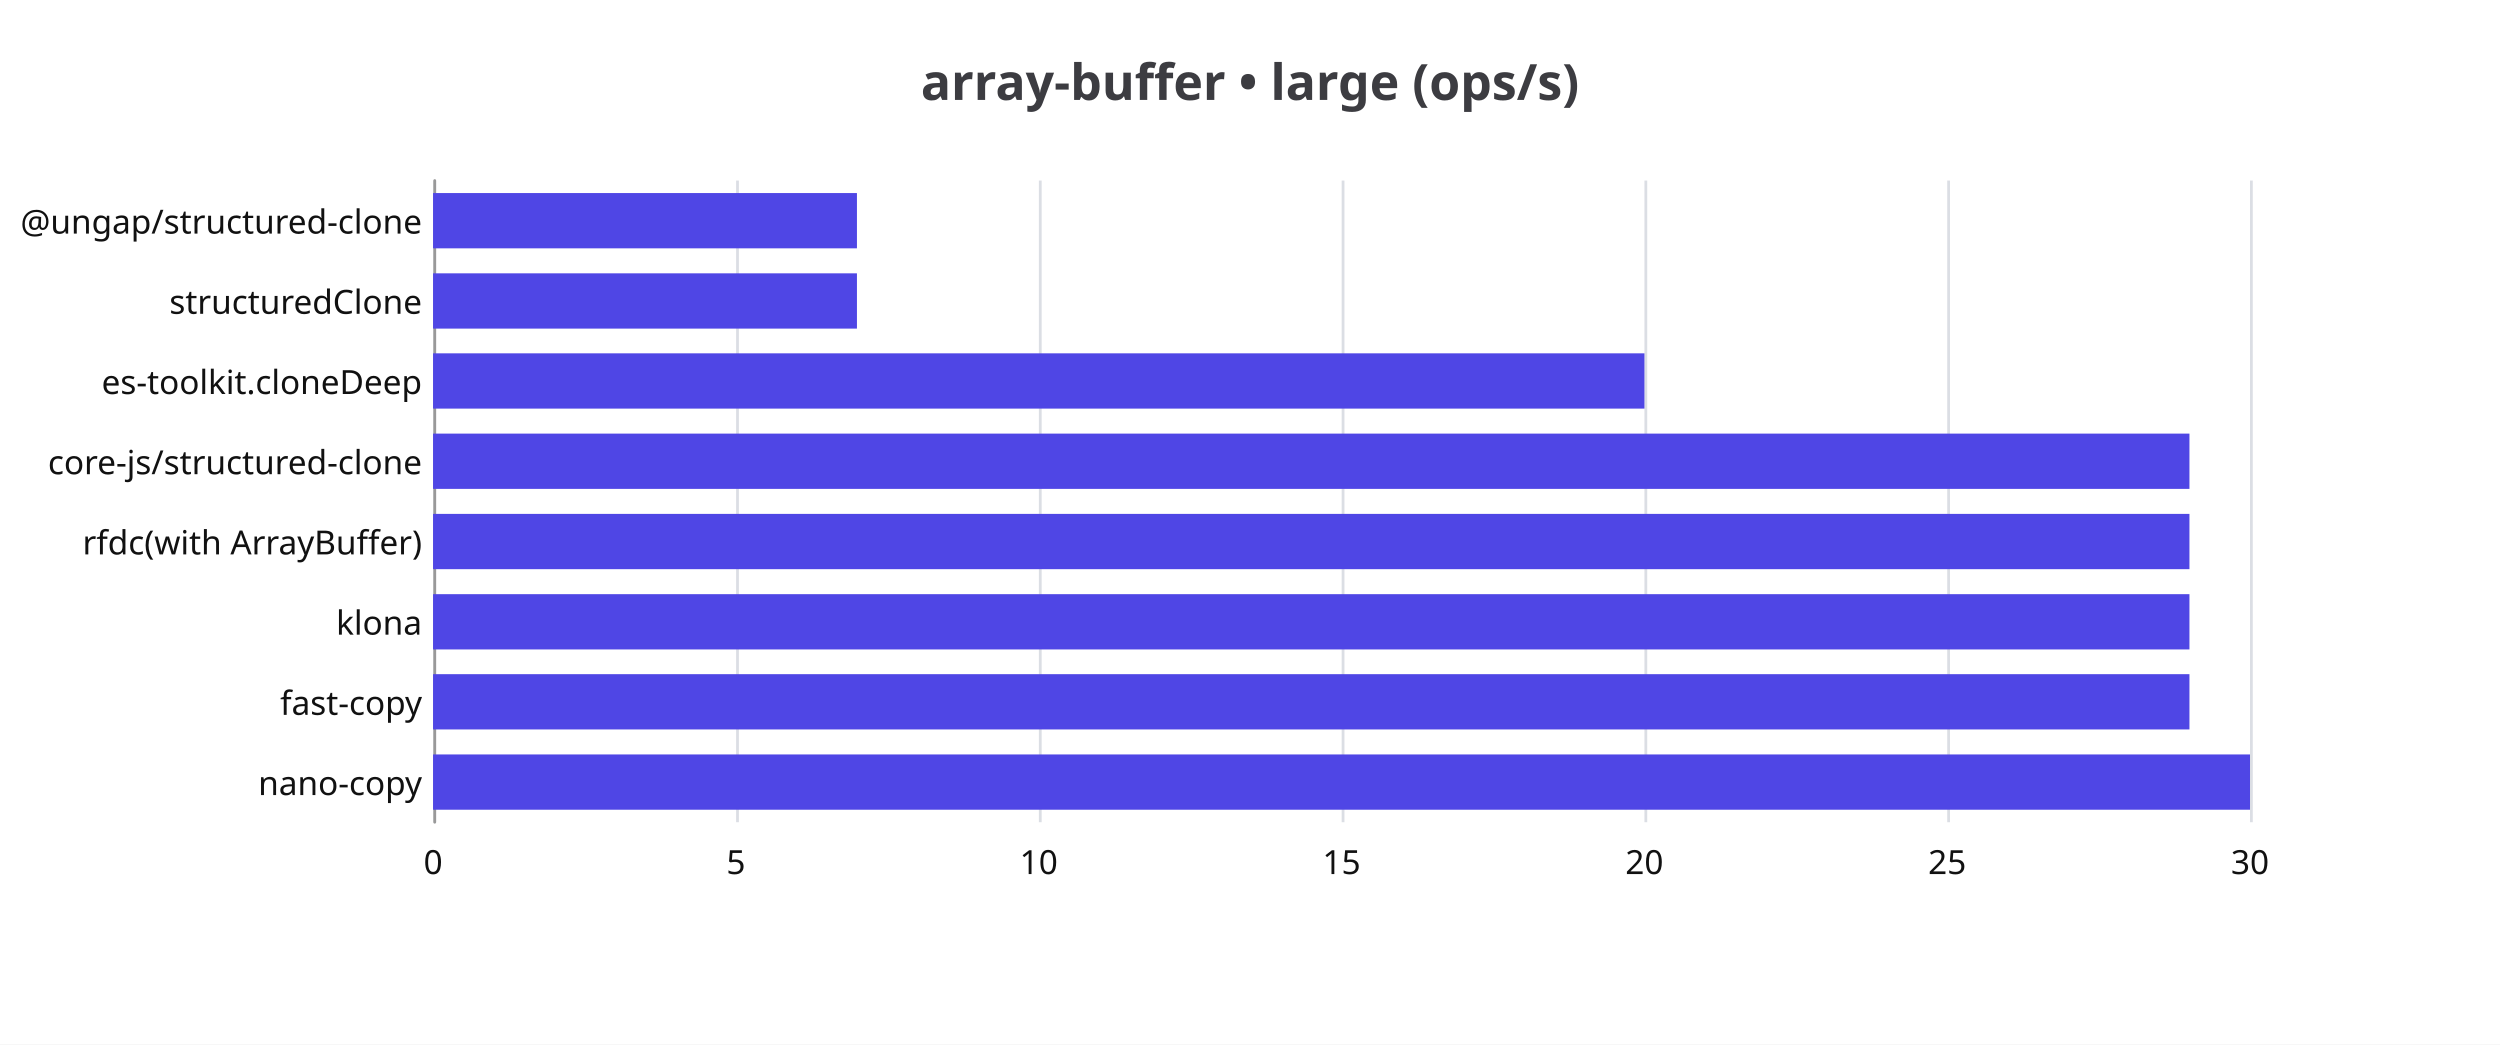
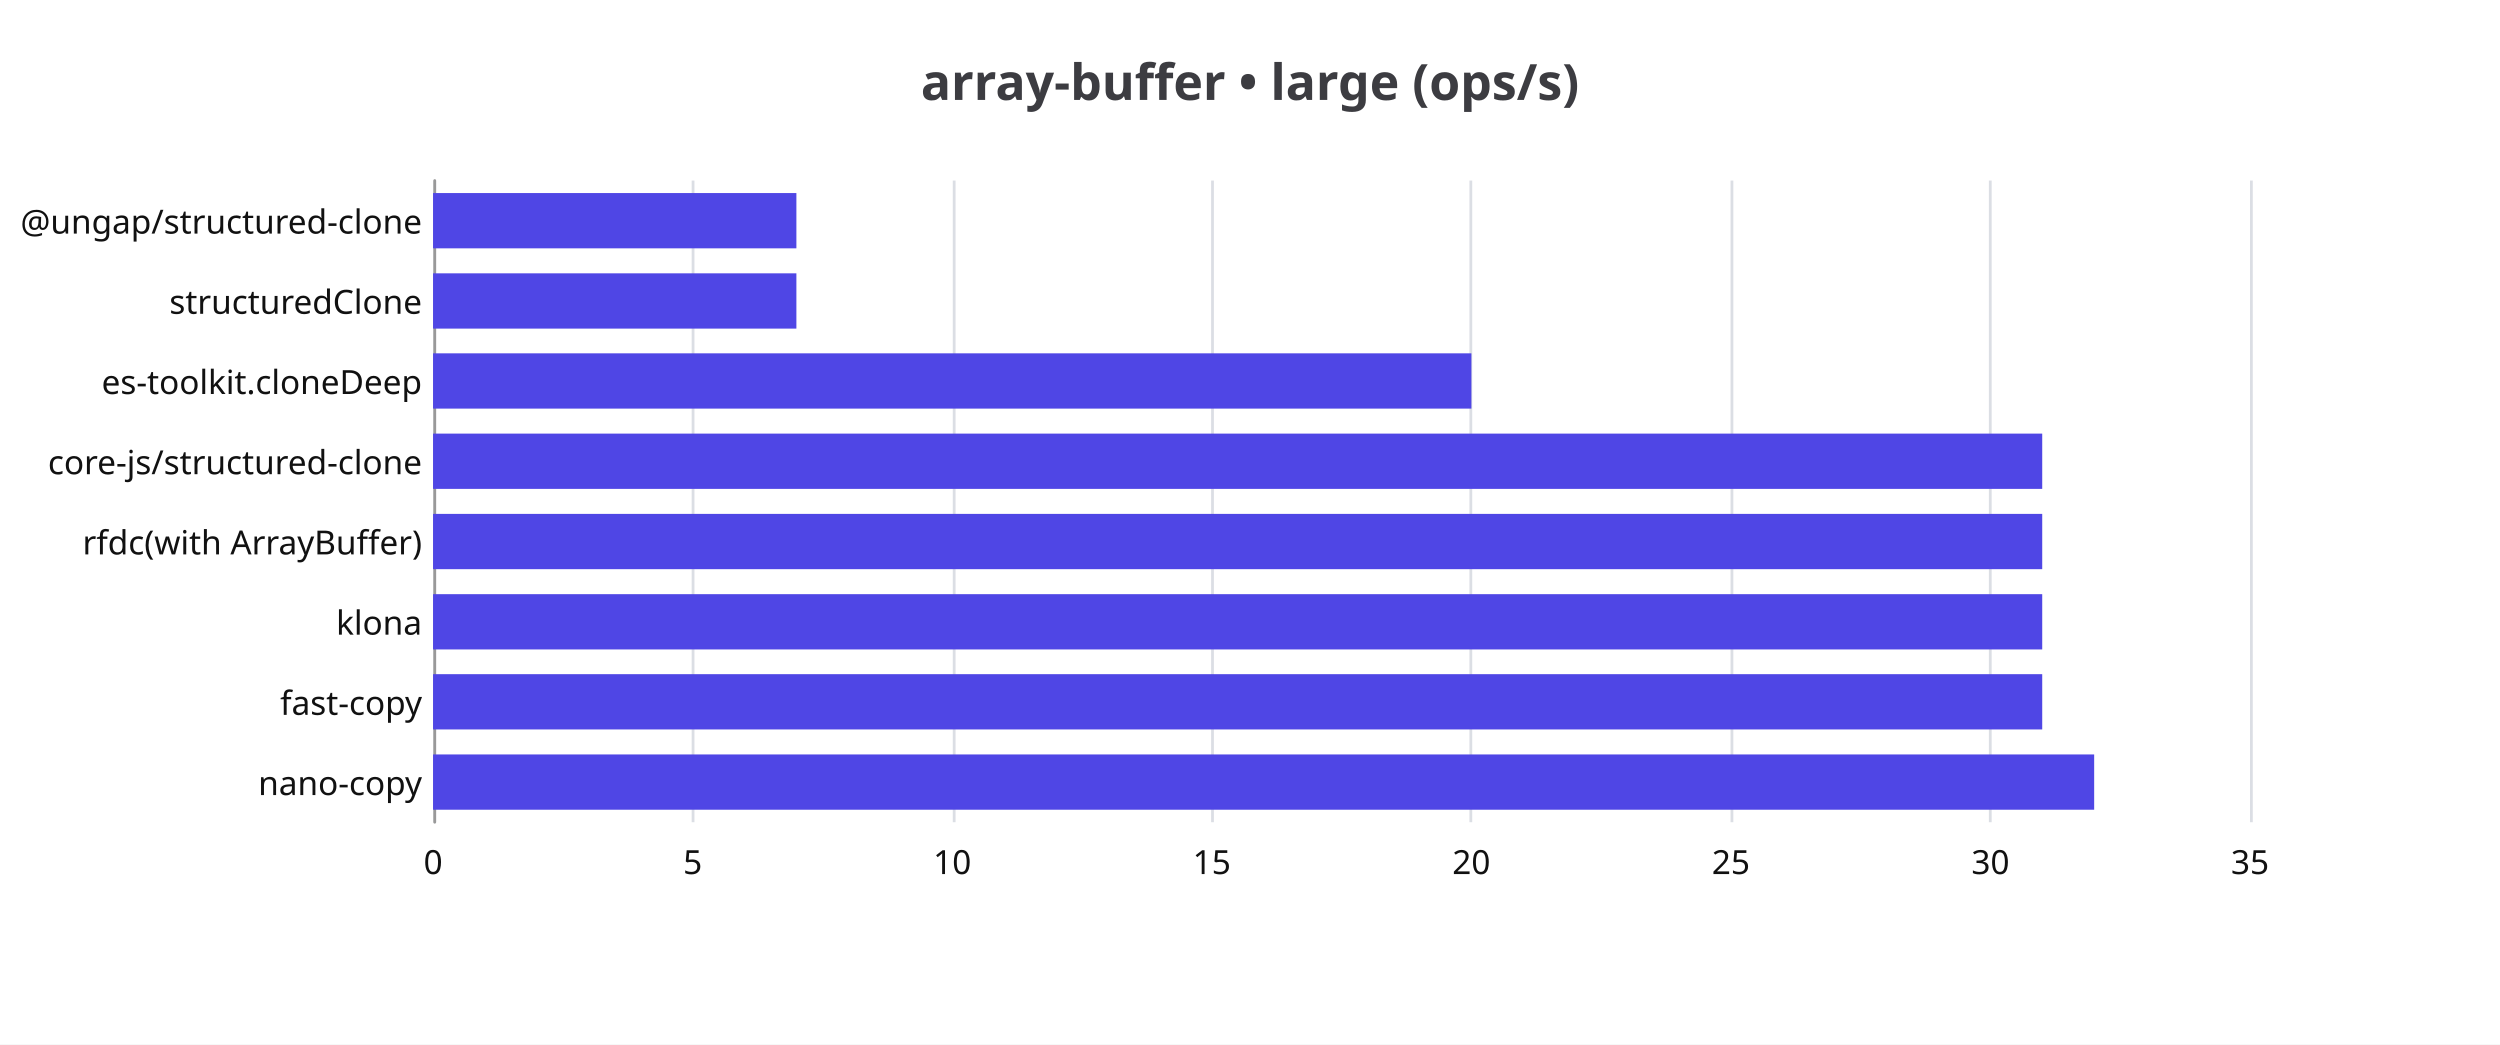
<svg xmlns="http://www.w3.org/2000/svg" width="900" height="376" version="1.1" baseProfile="full" viewBox="0 0 900 376">
  <rect width="900" height="376" x="0" y="0" fill="#ffffff" />
  <path d="M156.5 65L156.5 296" fill="none" pointer-events="visible" stroke="#dbdee4" class="zr11-cls-22" />
-   <path d="M265.5 65L265.5 296" fill="none" pointer-events="visible" stroke="#dbdee4" class="zr11-cls-22" />
-   <path d="M374.5 65L374.5 296" fill="none" pointer-events="visible" stroke="#dbdee4" class="zr11-cls-22" />
-   <path d="M483.5 65L483.5 296" fill="none" pointer-events="visible" stroke="#dbdee4" class="zr11-cls-22" />
-   <path d="M592.5 65L592.5 296" fill="none" pointer-events="visible" stroke="#dbdee4" class="zr11-cls-22" />
-   <path d="M701.5 65L701.5 296" fill="none" pointer-events="visible" stroke="#dbdee4" class="zr11-cls-22" />
+   <path d="M249.5 65L249.5 296" fill="none" pointer-events="visible" stroke="#dbdee4" class="zr11-cls-22" />
+   <path d="M343.5 65L343.5 296" fill="none" pointer-events="visible" stroke="#dbdee4" class="zr11-cls-22" />
+   <path d="M436.5 65L436.5 296" fill="none" pointer-events="visible" stroke="#dbdee4" class="zr11-cls-22" />
+   <path d="M529.5 65L529.5 296" fill="none" pointer-events="visible" stroke="#dbdee4" class="zr11-cls-22" />
+   <path d="M623.5 65L623.5 296" fill="none" pointer-events="visible" stroke="#dbdee4" class="zr11-cls-22" />
+   <path d="M716.5 65L716.5 296" fill="none" pointer-events="visible" stroke="#dbdee4" class="zr11-cls-22" />
  <path d="M810.5 65L810.5 296" fill="none" pointer-events="visible" stroke="#dbdee4" class="zr11-cls-22" />
  <path d="M156.5 296L156.5 65" fill="none" pointer-events="visible" stroke="#999" stroke-linecap="round" class="zr11-cls-22" />
  <text dominant-baseline="central" text-anchor="end" style="font-size:12px;font-family:Microsoft YaHei;" xml:space="preserve" transform="translate(151.92 281.5625)" fill="#111">    nano-copy</text>
  <text dominant-baseline="central" text-anchor="end" style="font-size:12px;font-family:Microsoft YaHei;" xml:space="preserve" transform="translate(151.92 252.6875)" fill="#111">    fast-copy</text>
  <text dominant-baseline="central" text-anchor="end" style="font-size:12px;font-family:Microsoft YaHei;" xml:space="preserve" transform="translate(151.92 223.8125)" fill="#111">    klona</text>
  <text dominant-baseline="central" text-anchor="end" style="font-size:12px;font-family:Microsoft YaHei;" xml:space="preserve" transform="translate(151.92 194.9375)" fill="#111">    rfdc(with ArrayBuffer)</text>
  <text dominant-baseline="central" text-anchor="end" style="font-size:12px;font-family:Microsoft YaHei;" xml:space="preserve" transform="translate(151.92 166.0625)" fill="#111">    core-js/structured-clone</text>
  <text dominant-baseline="central" text-anchor="end" style="font-size:12px;font-family:Microsoft YaHei;" xml:space="preserve" transform="translate(151.92 137.1875)" fill="#111">    es-toolkit.cloneDeep</text>
  <text dominant-baseline="central" text-anchor="end" style="font-size:12px;font-family:Microsoft YaHei;" xml:space="preserve" transform="translate(151.92 108.3125)" fill="#111">    structuredClone</text>
  <text dominant-baseline="central" text-anchor="end" style="font-size:12px;font-family:Microsoft YaHei;" xml:space="preserve" transform="translate(151.92 79.4375)" fill="#111">    @ungap/structured-clone</text>
  <text dominant-baseline="central" text-anchor="middle" style="font-size:12px;font-family:Microsoft YaHei;" y="6" transform="translate(155.92 304)" fill="#111">0</text>
-   <text dominant-baseline="central" text-anchor="middle" style="font-size:12px;font-family:Microsoft YaHei;" y="6" transform="translate(264.9333 304)" fill="#111">5</text>
-   <text dominant-baseline="central" text-anchor="middle" style="font-size:12px;font-family:Microsoft YaHei;" y="6" transform="translate(373.9467 304)" fill="#111">10</text>
-   <text dominant-baseline="central" text-anchor="middle" style="font-size:12px;font-family:Microsoft YaHei;" y="6" transform="translate(482.96 304)" fill="#111">15</text>
-   <text dominant-baseline="central" text-anchor="middle" style="font-size:12px;font-family:Microsoft YaHei;" y="6" transform="translate(591.9733 304)" fill="#111">20</text>
-   <text dominant-baseline="central" text-anchor="middle" style="font-size:12px;font-family:Microsoft YaHei;" y="6" transform="translate(700.9867 304)" fill="#111">25</text>
-   <text dominant-baseline="central" text-anchor="middle" style="font-size:12px;font-family:Microsoft YaHei;" y="6" transform="translate(810 304)" fill="#111">30</text>
-   <path d="M155.9 271.6l654.1 0l0 19.9l-654.1 0Z" fill="#4F46E5" ecmeta_series_index="0" ecmeta_data_index="0" ecmeta_ssr_type="chart" class="zr11-cls-23" />
-   <path d="M155.9 242.7l632.3 0l0 19.9l-632.3 0Z" fill="#4F46E5" ecmeta_series_index="0" ecmeta_data_index="1" ecmeta_ssr_type="chart" class="zr11-cls-23" />
-   <path d="M155.9 213.9l632.3 0l0 19.9l-632.3 0Z" fill="#4F46E5" ecmeta_series_index="0" ecmeta_data_index="2" ecmeta_ssr_type="chart" class="zr11-cls-23" />
-   <path d="M155.9 185l632.3 0l0 19.9l-632.3 0Z" fill="#4F46E5" ecmeta_series_index="0" ecmeta_data_index="3" ecmeta_ssr_type="chart" class="zr11-cls-23" />
-   <path d="M155.9 156.1l632.3 0l0 19.9l-632.3 0Z" fill="#4F46E5" ecmeta_series_index="0" ecmeta_data_index="4" ecmeta_ssr_type="chart" class="zr11-cls-23" />
-   <path d="M155.9 127.2l436.1 0l0 19.9l-436.1 0Z" fill="#4F46E5" ecmeta_series_index="0" ecmeta_data_index="5" ecmeta_ssr_type="chart" class="zr11-cls-23" />
-   <path d="M155.9 98.4l152.6 0l0 19.9l-152.6 0Z" fill="#4F46E5" ecmeta_series_index="0" ecmeta_data_index="6" ecmeta_ssr_type="chart" class="zr11-cls-23" />
-   <path d="M155.9 69.5l152.6 0l0 19.9l-152.6 0Z" fill="#4F46E5" ecmeta_series_index="0" ecmeta_data_index="7" ecmeta_ssr_type="chart" class="zr11-cls-23" />
+   <text dominant-baseline="central" text-anchor="middle" style="font-size:12px;font-family:Microsoft YaHei;" y="6" transform="translate(249.36 304)" fill="#111">5</text>
+   <text dominant-baseline="central" text-anchor="middle" style="font-size:12px;font-family:Microsoft YaHei;" y="6" transform="translate(342.8 304)" fill="#111">10</text>
+   <text dominant-baseline="central" text-anchor="middle" style="font-size:12px;font-family:Microsoft YaHei;" y="6" transform="translate(436.24 304)" fill="#111">15</text>
+   <text dominant-baseline="central" text-anchor="middle" style="font-size:12px;font-family:Microsoft YaHei;" y="6" transform="translate(529.68 304)" fill="#111">20</text>
+   <text dominant-baseline="central" text-anchor="middle" style="font-size:12px;font-family:Microsoft YaHei;" y="6" transform="translate(623.12 304)" fill="#111">25</text>
+   <text dominant-baseline="central" text-anchor="middle" style="font-size:12px;font-family:Microsoft YaHei;" y="6" transform="translate(716.56 304)" fill="#111">30</text>
+   <text dominant-baseline="central" text-anchor="middle" style="font-size:12px;font-family:Microsoft YaHei;" y="6" transform="translate(810 304)" fill="#111">35</text>
+   <path d="M155.9 271.6l598 0l0 19.9l-598 0Z" fill="#4F46E5" ecmeta_series_index="0" ecmeta_data_index="0" ecmeta_ssr_type="chart" class="zr11-cls-23" />
+   <path d="M155.9 242.7l579.3 0l0 19.9l-579.3 0Z" fill="#4F46E5" ecmeta_series_index="0" ecmeta_data_index="1" ecmeta_ssr_type="chart" class="zr11-cls-23" />
+   <path d="M155.9 213.9l579.3 0l0 19.9l-579.3 0Z" fill="#4F46E5" ecmeta_series_index="0" ecmeta_data_index="2" ecmeta_ssr_type="chart" class="zr11-cls-23" />
+   <path d="M155.9 185l579.3 0l0 19.9l-579.3 0Z" fill="#4F46E5" ecmeta_series_index="0" ecmeta_data_index="3" ecmeta_ssr_type="chart" class="zr11-cls-23" />
+   <path d="M155.9 156.1l579.3 0l0 19.9l-579.3 0Z" fill="#4F46E5" ecmeta_series_index="0" ecmeta_data_index="4" ecmeta_ssr_type="chart" class="zr11-cls-23" />
+   <path d="M155.9 127.2l373.8 0l0 19.9l-373.8 0Z" fill="#4F46E5" ecmeta_series_index="0" ecmeta_data_index="5" ecmeta_ssr_type="chart" class="zr11-cls-23" />
+   <path d="M155.9 98.4l130.8 0l0 19.9l-130.8 0Z" fill="#4F46E5" ecmeta_series_index="0" ecmeta_data_index="6" ecmeta_ssr_type="chart" class="zr11-cls-23" />
+   <path d="M155.9 69.5l130.8 0l0 19.9l-130.8 0Z" fill="#4F46E5" ecmeta_series_index="0" ecmeta_data_index="7" ecmeta_ssr_type="chart" class="zr11-cls-23" />
  <path d="M-115.8 -5l231.6 0l0 28l-231.6 0Z" transform="translate(450 20)" fill="rgb(0,0,0)" fill-opacity="0" stroke="#3c3c41" stroke-width="0" class="zr11-cls-22" />
  <text dominant-baseline="central" text-anchor="middle" style="font-size:18px;font-family:Microsoft YaHei;font-weight:bold;" xml:space="preserve" y="9" transform="translate(450 20)" fill="#3c3c41">array-buffer • large (ops/s)</text>
  <style>
.zr11-cls-22:hover {
pointer-events:none;
}
.zr11-cls-23:hover {
cursor:pointer;
fill:rgba(86,77,251,1);
}



</style>
</svg>
